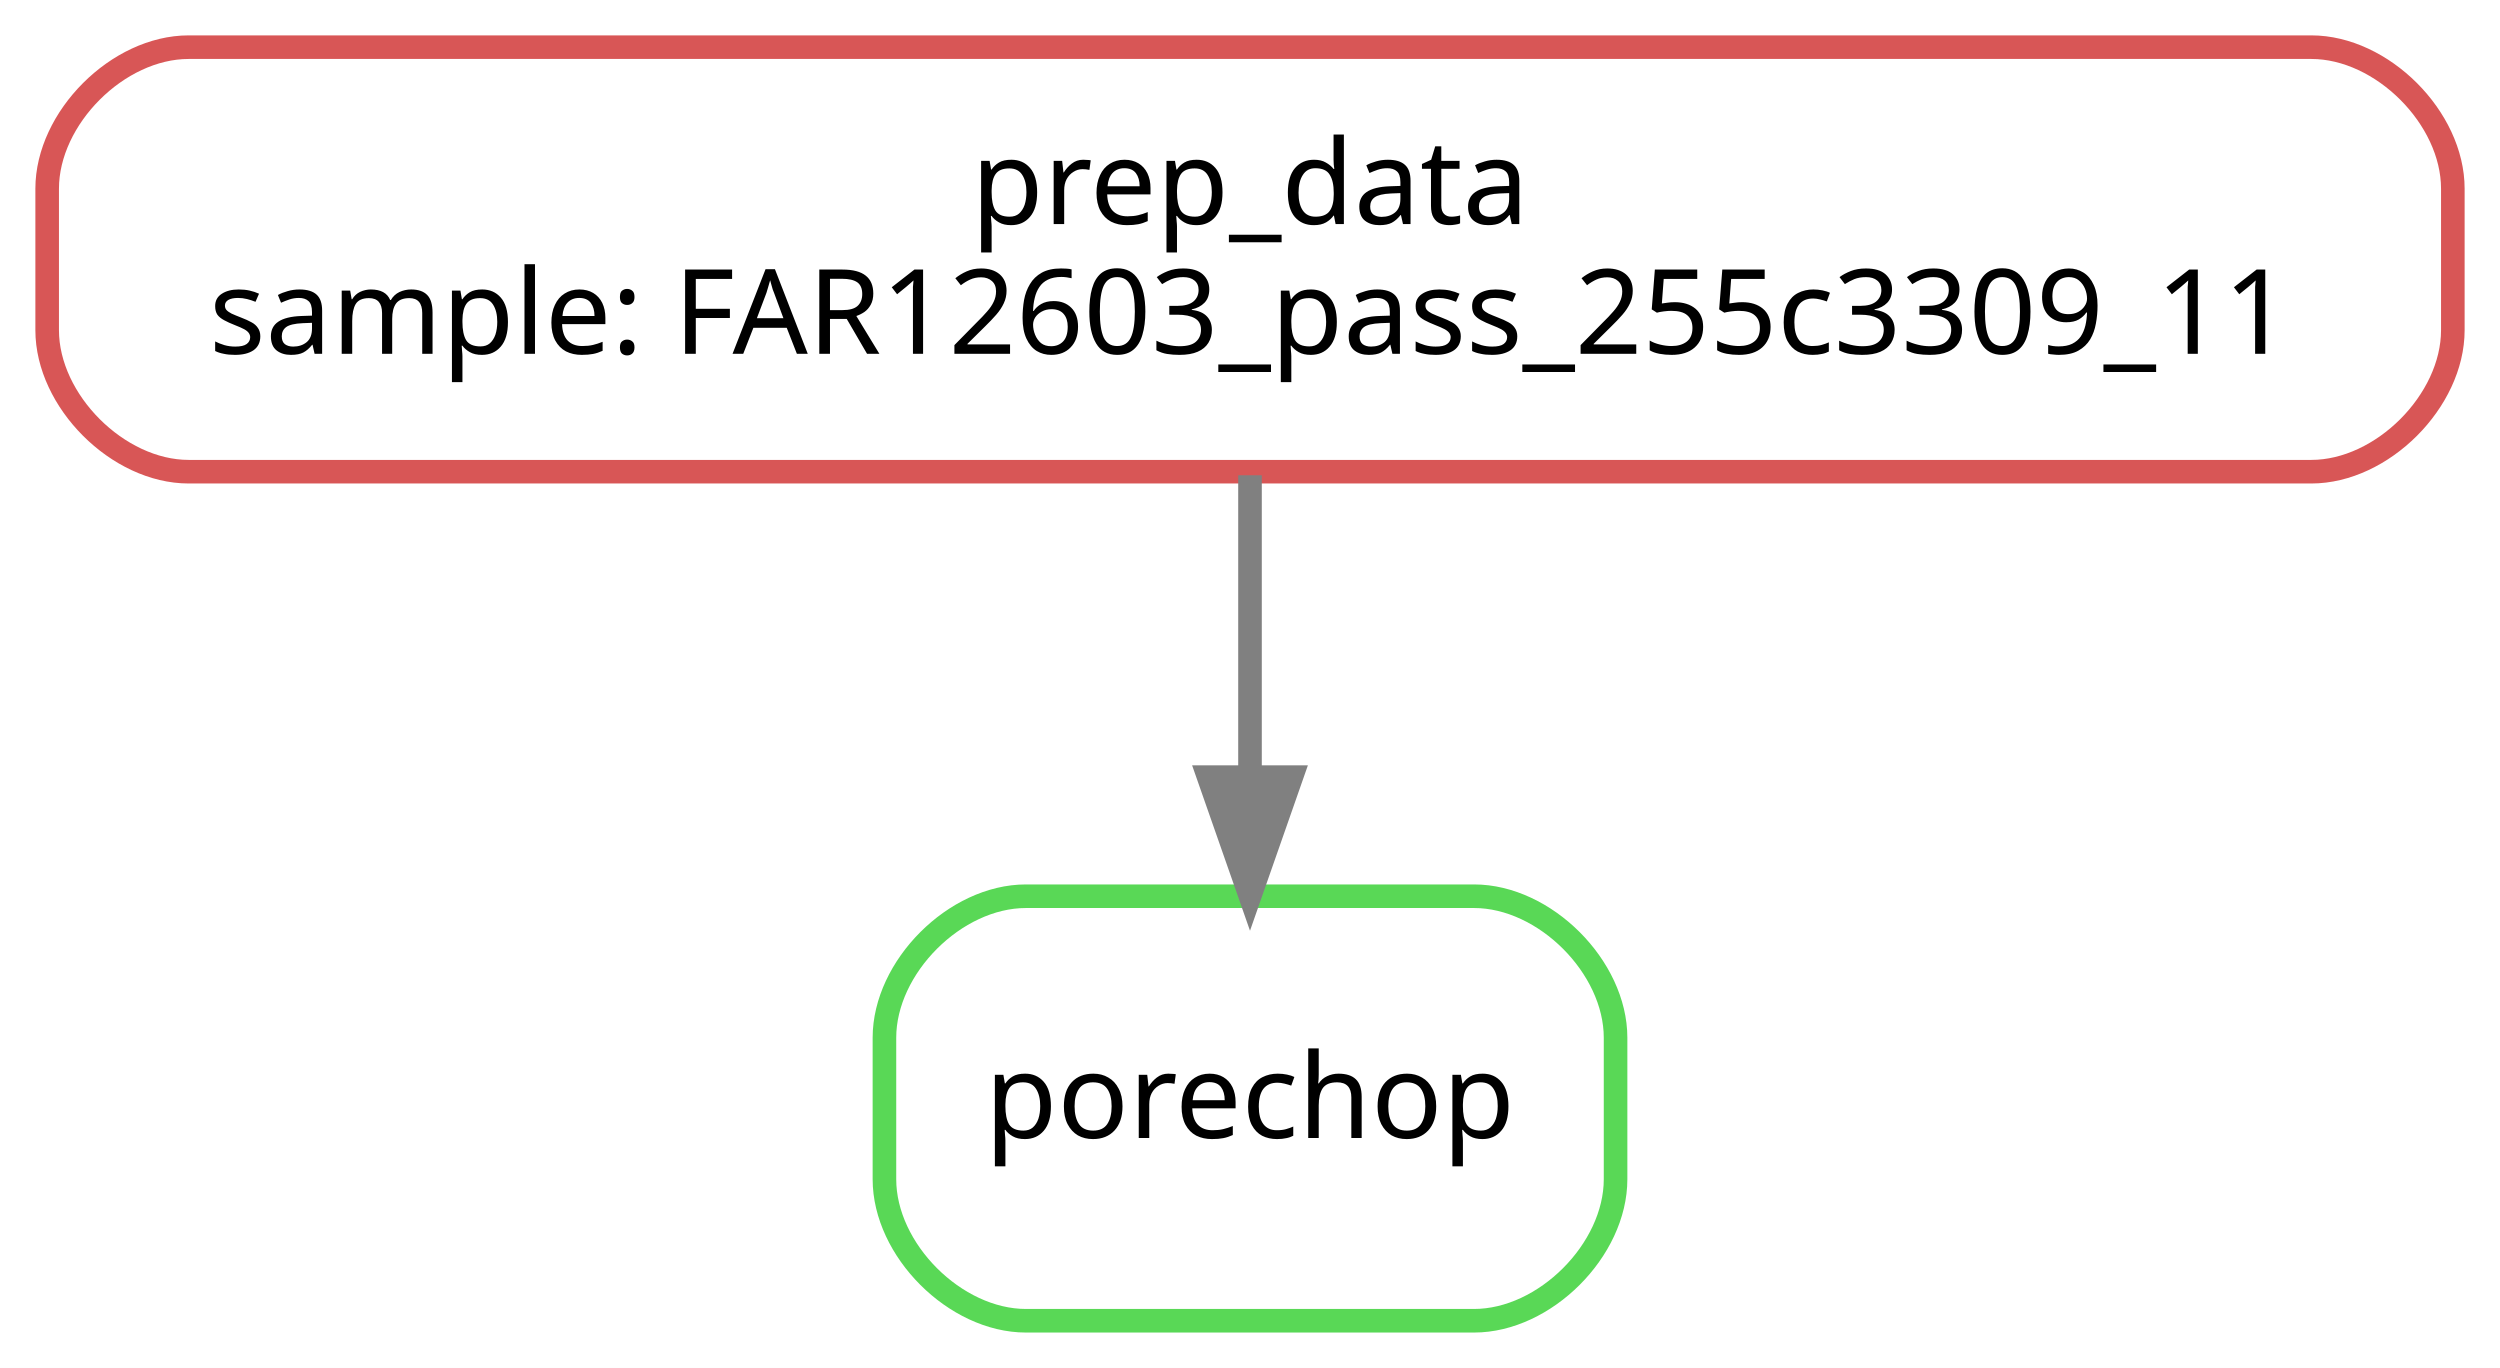
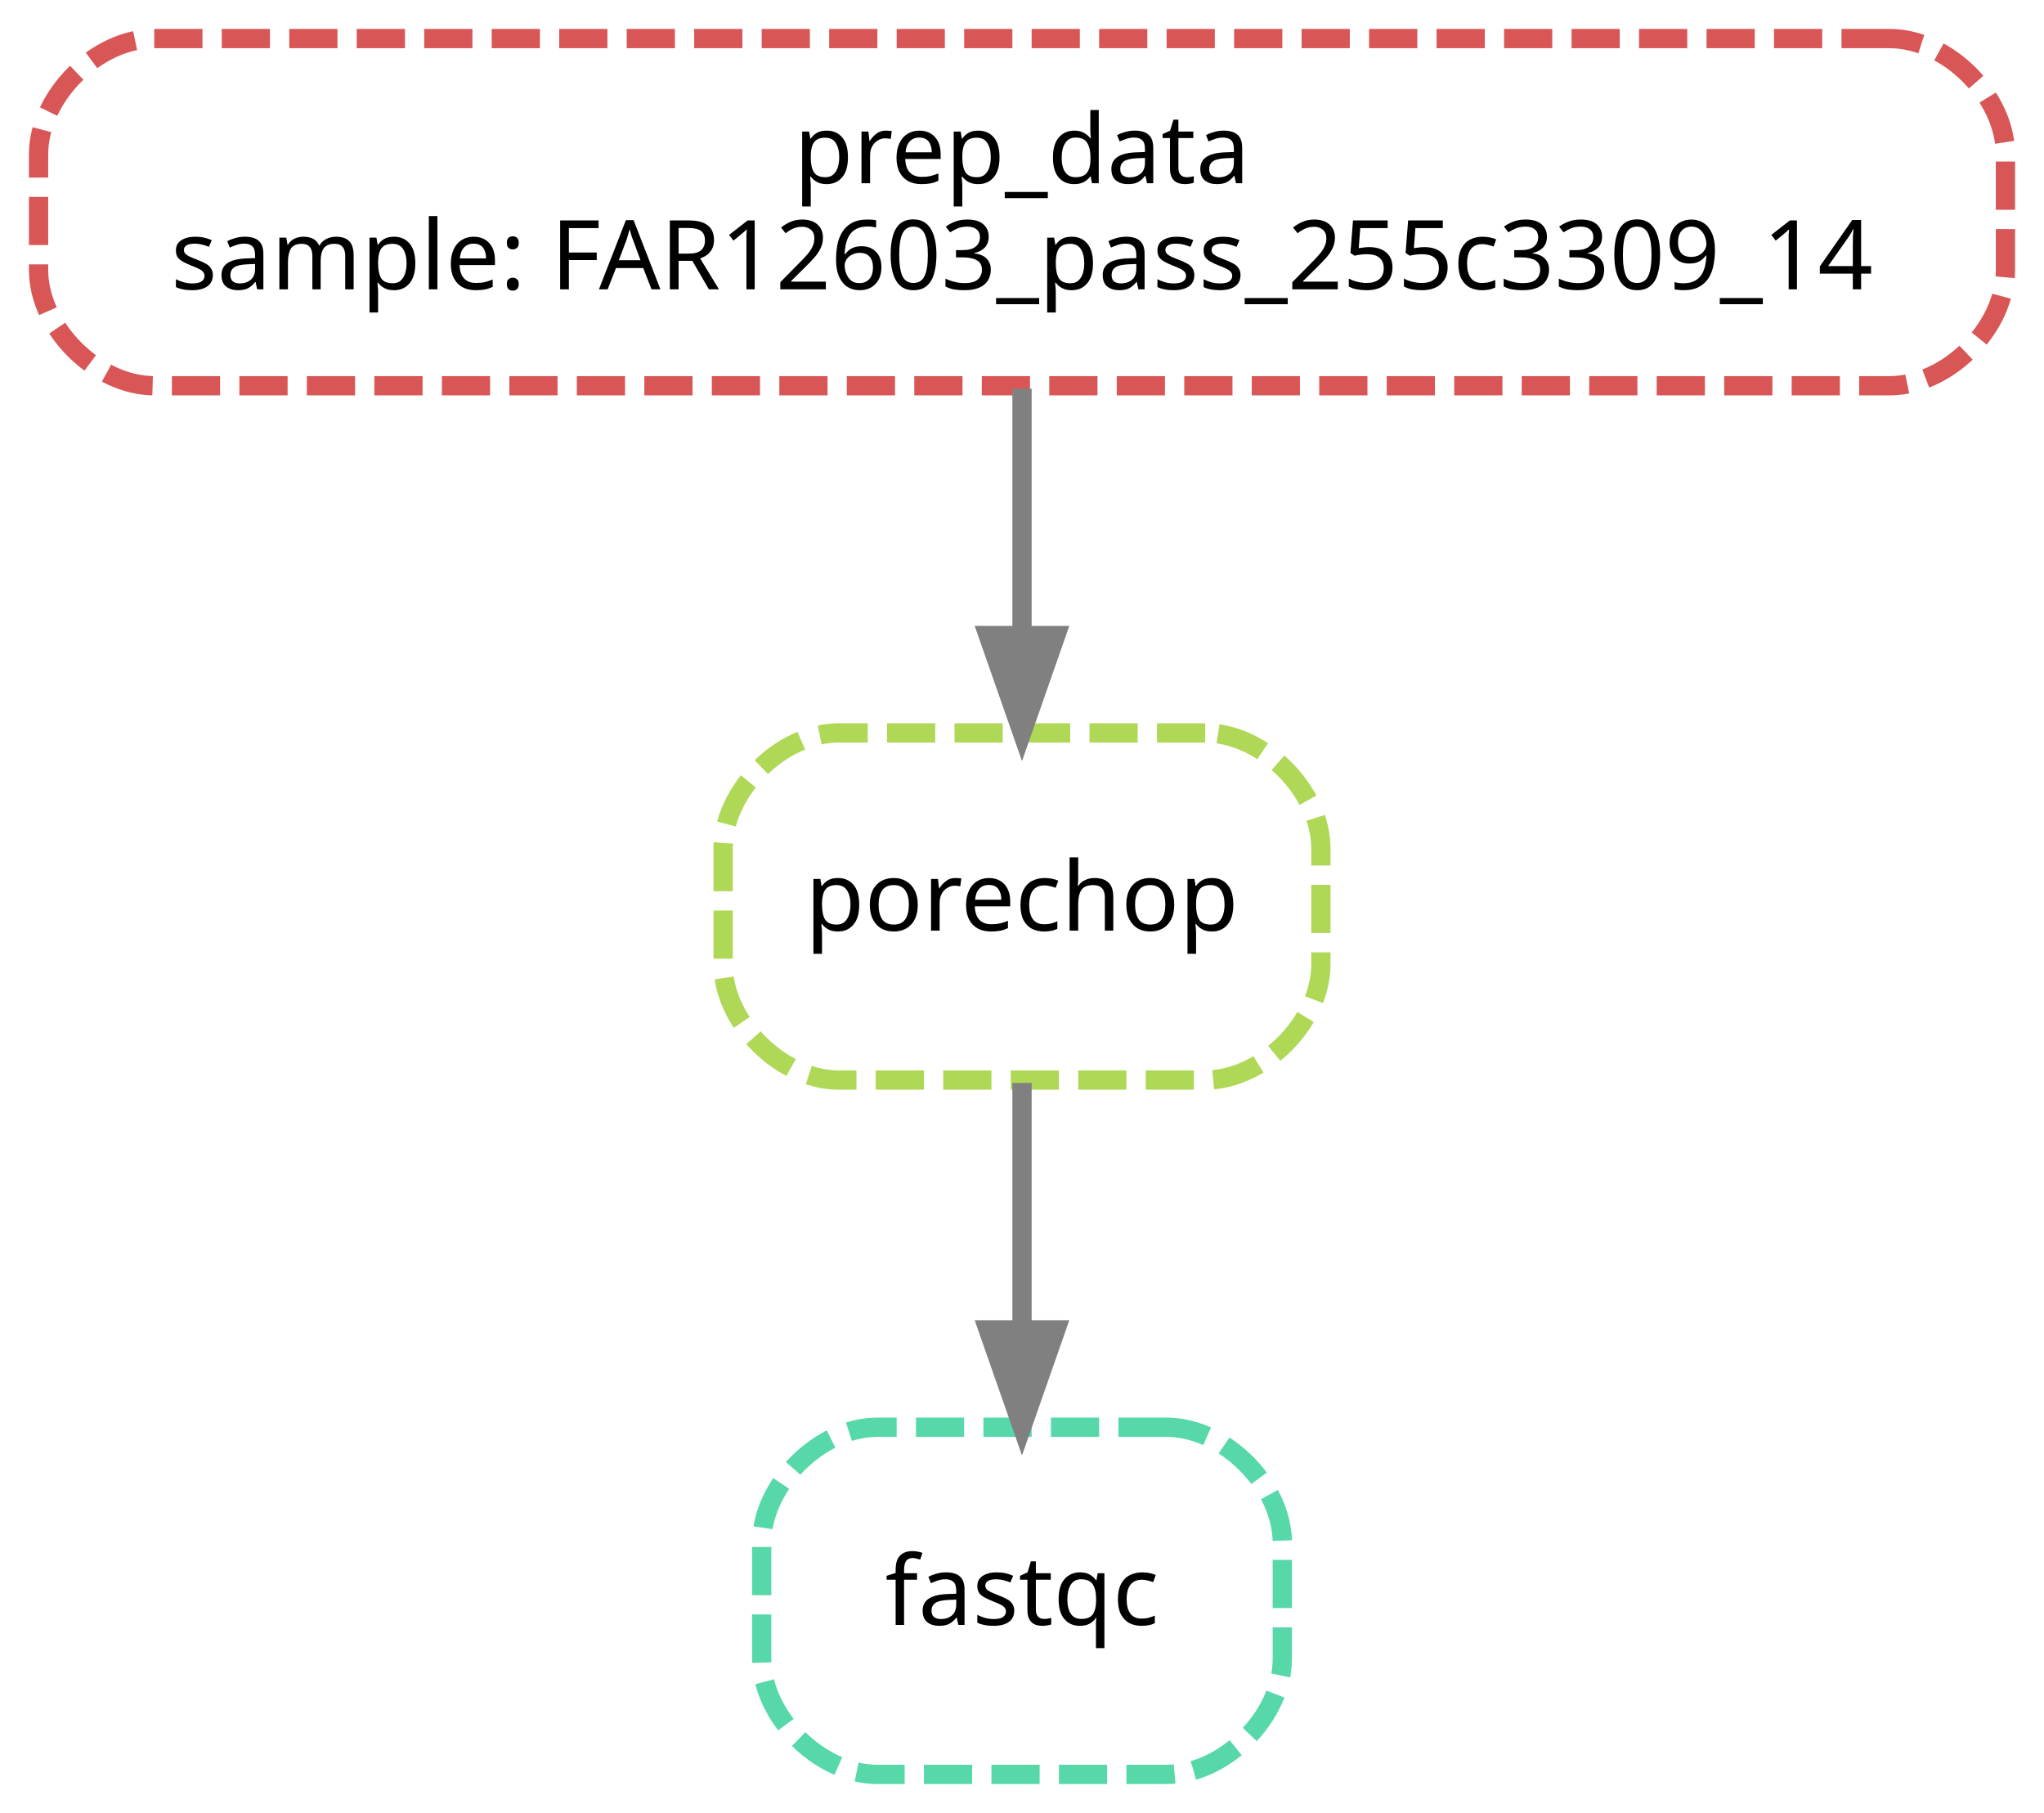
- <svg xmlns="http://www.w3.org/2000/svg" width="212pt" height="116pt" viewBox="0.00 0.00 212.00 116.00">
-   <g id="graph0" class="graph" transform="scale(1 1) rotate(0) translate(4 112)">
-     <polygon fill="white" stroke="transparent" points="-4,4 -4,-112 208,-112 208,4 -4,4" />
+ <svg xmlns="http://www.w3.org/2000/svg" width="212pt" height="188pt" viewBox="0.00 0.00 212.00 188.00">
+   <g id="graph0" class="graph" transform="scale(1 1) rotate(0) translate(4 184)">
+     <polygon fill="white" stroke="transparent" points="-4,4 -4,-184 208,-184 208,4 -4,4" />
    <g id="node1" class="node">
-       <path fill="none" stroke="#59d856" stroke-width="2" d="M121,-36C121,-36 83,-36 83,-36 77,-36 71,-30 71,-24 71,-24 71,-12 71,-12 71,-6 77,0 83,0 83,0 121,0 121,0 127,0 133,-6 133,-12 133,-12 133,-24 133,-24 133,-30 127,-36 121,-36" />
-       <text text-anchor="middle" x="102" y="-15.5" font-family="sans" font-size="10.00">porechop</text>
+       <path fill="none" stroke="#56d8a9" stroke-width="2" stroke-dasharray="5,2" d="M117,-36C117,-36 87,-36 87,-36 81,-36 75,-30 75,-24 75,-24 75,-12 75,-12 75,-6 81,0 87,0 87,0 117,0 117,0 123,0 129,-6 129,-12 129,-12 129,-24 129,-24 129,-30 123,-36 117,-36" />
+       <text text-anchor="middle" x="102" y="-15.5" font-family="sans" font-size="10.00">fastqc</text>
    </g>
    <g id="node2" class="node">
-       <path fill="none" stroke="#d85656" stroke-width="2" d="M192,-108C192,-108 12,-108 12,-108 6,-108 0,-102 0,-96 0,-96 0,-84 0,-84 0,-78 6,-72 12,-72 12,-72 192,-72 192,-72 198,-72 204,-78 204,-84 204,-84 204,-96 204,-96 204,-102 198,-108 192,-108" />
-       <text text-anchor="middle" x="102" y="-93" font-family="sans" font-size="10.00">prep_data</text>
-       <text text-anchor="middle" x="102" y="-82" font-family="sans" font-size="10.00">sample: FAR12603_pass_255c3309_11</text>
+       <path fill="none" stroke="#afd856" stroke-width="2" stroke-dasharray="5,2" d="M121,-108C121,-108 83,-108 83,-108 77,-108 71,-102 71,-96 71,-96 71,-84 71,-84 71,-78 77,-72 83,-72 83,-72 121,-72 121,-72 127,-72 133,-78 133,-84 133,-84 133,-96 133,-96 133,-102 127,-108 121,-108" />
+       <text text-anchor="middle" x="102" y="-87.5" font-family="sans" font-size="10.00">porechop</text>
    </g>
    <g id="edge1" class="edge">
      <path fill="none" stroke="grey" stroke-width="2" d="M102,-71.7C102,-63.98 102,-54.71 102,-46.11" />
      <polygon fill="grey" stroke="grey" stroke-width="2" points="105.5,-46.1 102,-36.1 98.5,-46.1 105.5,-46.1" />
    </g>
+     <g id="node3" class="node">
+       <path fill="none" stroke="#d85656" stroke-width="2" stroke-dasharray="5,2" d="M192,-180C192,-180 12,-180 12,-180 6,-180 0,-174 0,-168 0,-168 0,-156 0,-156 0,-150 6,-144 12,-144 12,-144 192,-144 192,-144 198,-144 204,-150 204,-156 204,-156 204,-168 204,-168 204,-174 198,-180 192,-180" />
+       <text text-anchor="middle" x="102" y="-165" font-family="sans" font-size="10.00">prep_data</text>
+       <text text-anchor="middle" x="102" y="-154" font-family="sans" font-size="10.00">sample: FAR12603_pass_255c3309_14</text>
+     </g>
+     <g id="edge2" class="edge">
+       <path fill="none" stroke="grey" stroke-width="2" d="M102,-143.7C102,-135.98 102,-126.71 102,-118.11" />
+       <polygon fill="grey" stroke="grey" stroke-width="2" points="105.5,-118.1 102,-108.1 98.5,-118.1 105.5,-118.1" />
+     </g>
  </g>
</svg>
